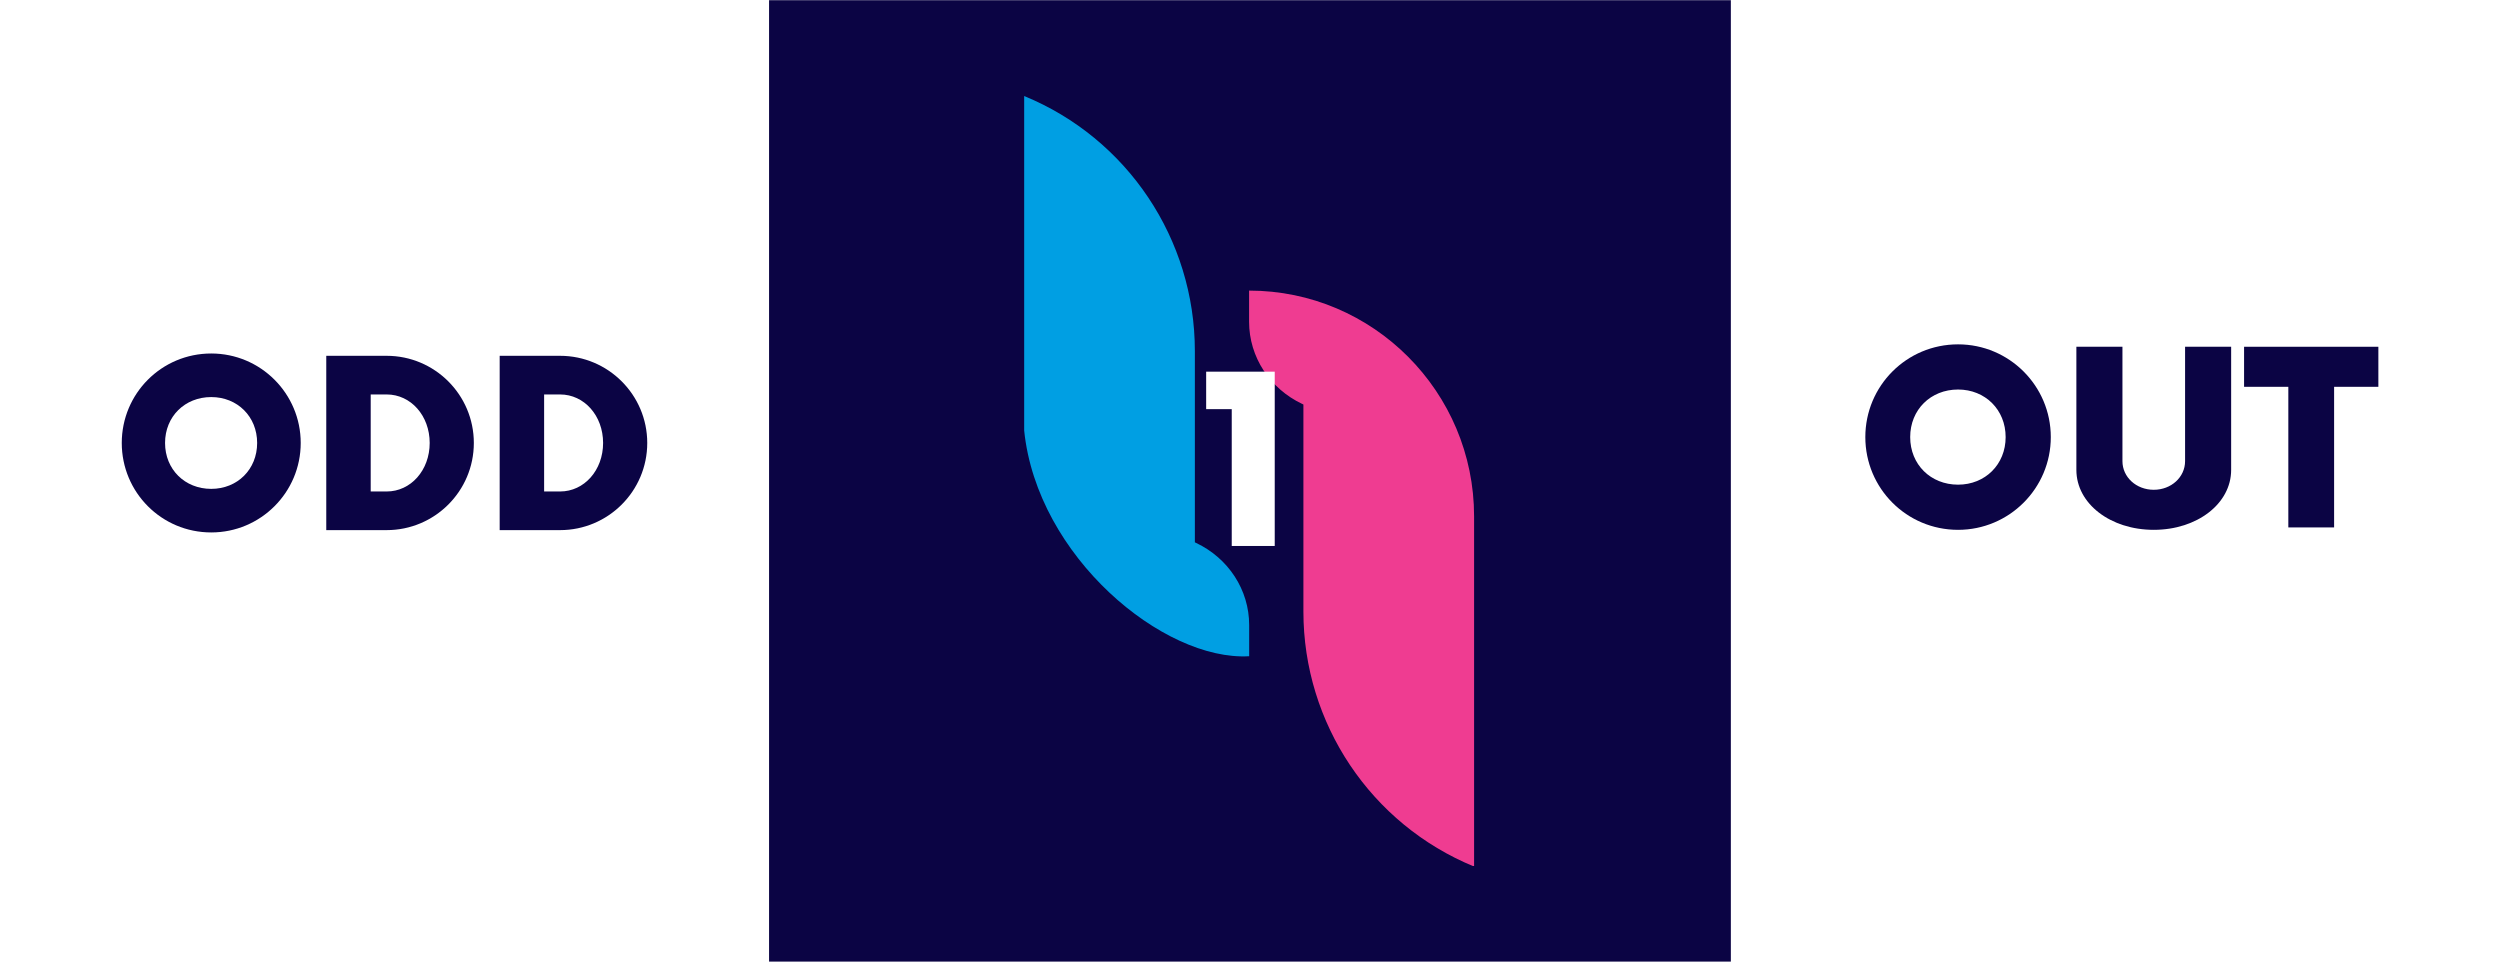
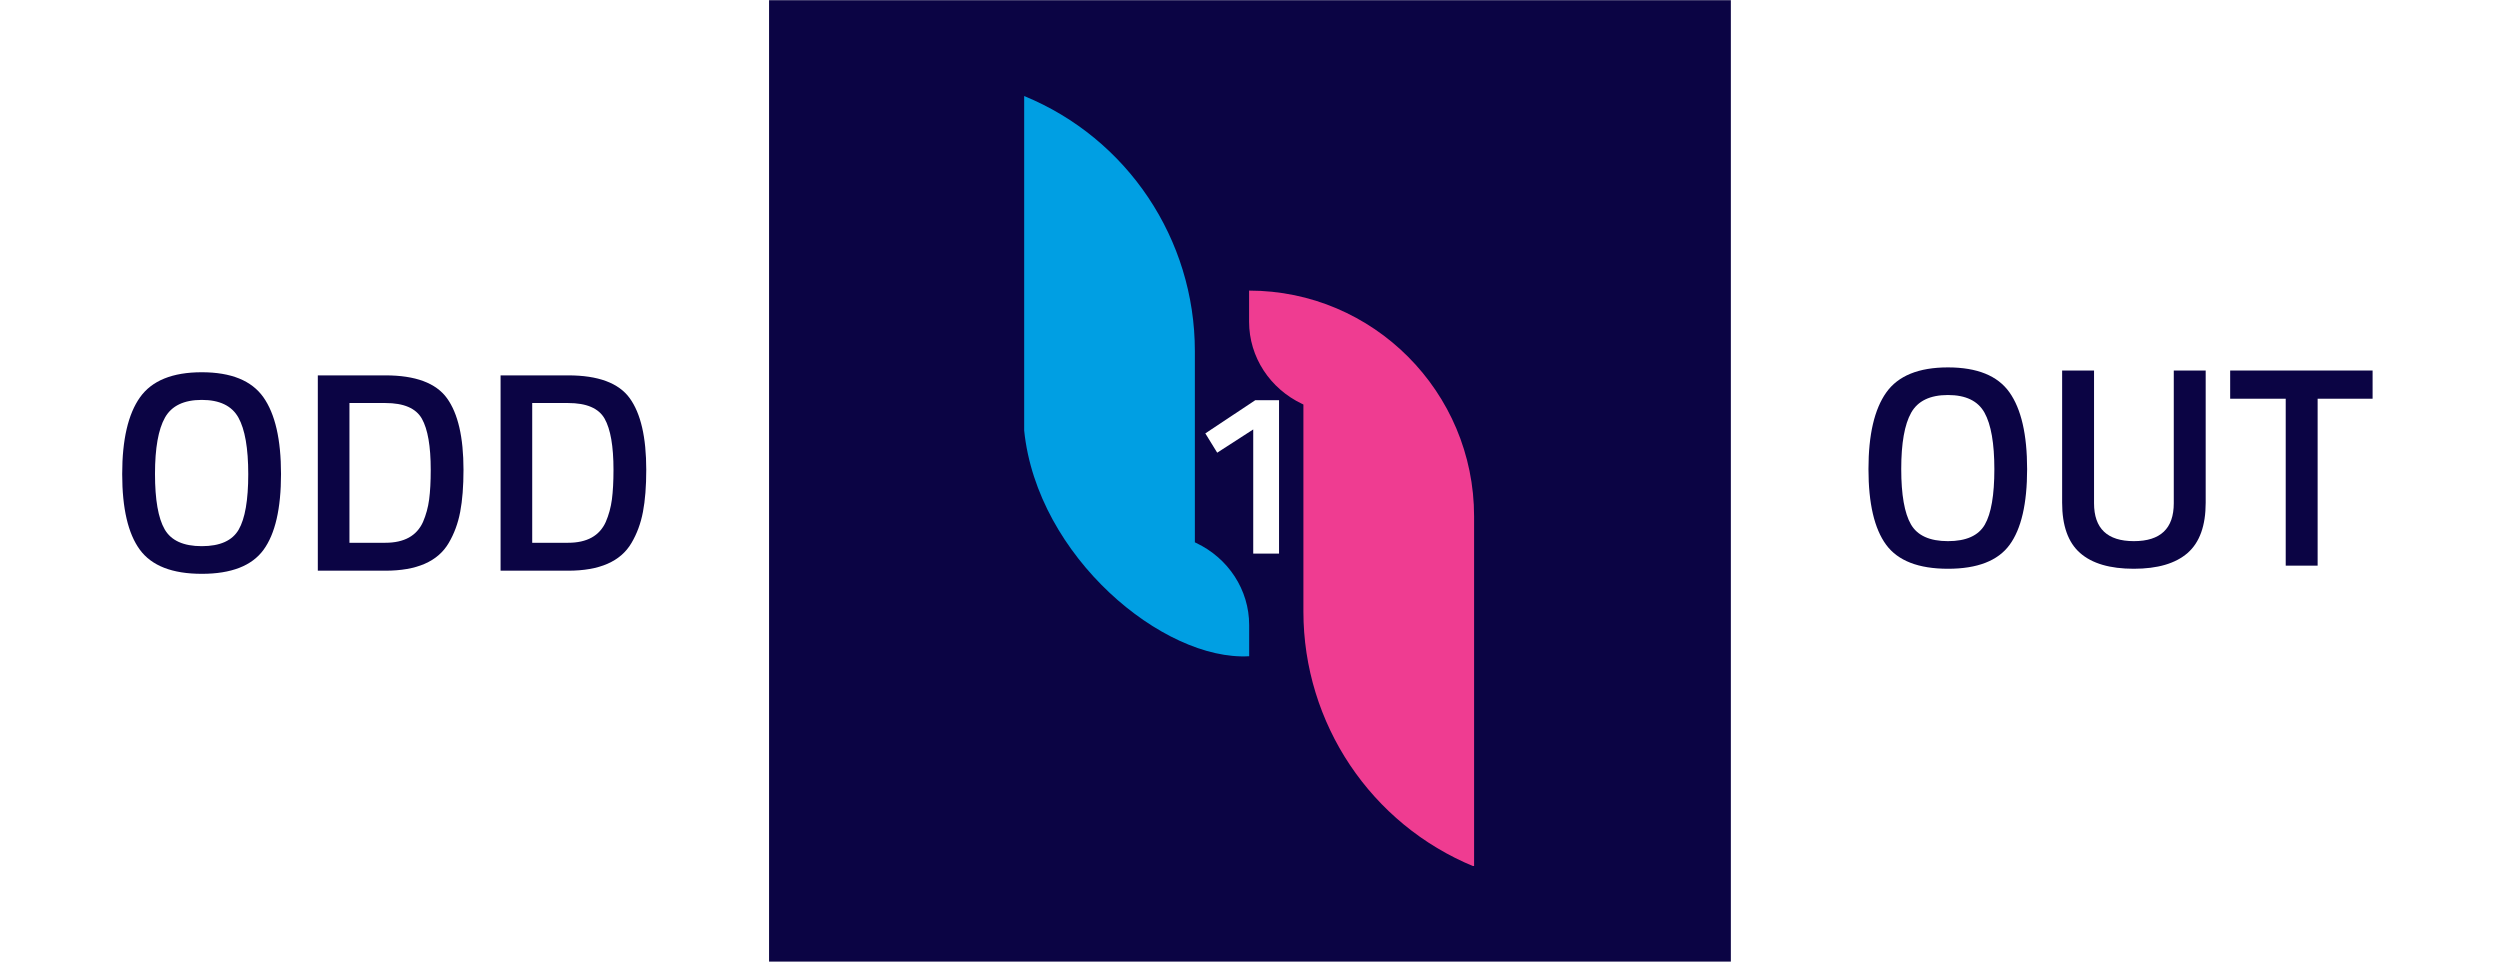
<svg xmlns="http://www.w3.org/2000/svg" xmlns:xlink="http://www.w3.org/1999/xlink" width="1138.5pt" height="438pt" viewBox="0 0 1138.5 438" version="1.2">
  <defs>
    <g>
      <symbol overflow="visible" id="glyph0-0">
-         <path style="stroke:none;" d="M 46.895 1.098 C 70.207 1.098 89.129 -17.824 89.129 -41.137 C 89.129 -64.449 70.207 -83.371 46.895 -83.371 C 23.449 -83.371 4.664 -64.449 4.664 -41.137 C 4.664 -17.824 23.449 1.098 46.895 1.098 Z M 46.895 -19.473 C 34.418 -19.473 25.094 -28.66 25.094 -41.137 C 25.094 -53.613 34.418 -62.801 46.895 -62.801 C 59.238 -62.801 68.562 -53.613 68.562 -41.137 C 68.562 -28.66 59.238 -19.473 46.895 -19.473 Z M 46.895 -19.473 " />
+         <path style="stroke:none;" d="" />
      </symbol>
      <symbol overflow="visible" id="glyph0-1">
-         <path style="stroke:none;" d="M 42.371 1.098 C 62.117 1.098 77.613 -10.832 77.613 -26.191 L 77.613 -82.273 L 56.633 -82.273 L 56.633 -30.168 C 56.633 -22.898 50.324 -17.141 42.371 -17.141 C 34.418 -17.141 28.109 -22.898 28.109 -30.168 L 28.109 -82.273 L 7.129 -82.273 L 7.129 -26.191 C 7.129 -10.832 22.625 1.098 42.371 1.098 Z M 42.371 1.098 " />
+         <path style="stroke:none;" d="M 25.688 -18.812 C 28.625 -13.707 34.242 -11.156 42.547 -11.156 C 50.848 -11.156 56.445 -13.66 59.344 -18.672 C 62.238 -23.691 63.688 -32.102 63.688 -43.906 C 63.688 -55.707 62.191 -64.289 59.203 -69.656 C 56.223 -75.02 50.672 -77.703 42.547 -77.703 C 34.422 -77.703 28.844 -75.02 25.812 -69.656 C 22.789 -64.289 21.281 -55.75 21.281 -44.031 C 21.281 -32.32 22.75 -23.914 25.688 -18.812 Z M 70.625 -9.469 C 65.312 -2.207 55.953 1.422 42.547 1.422 C 29.141 1.422 19.754 -2.227 14.391 -9.531 C 9.035 -16.844 6.359 -28.32 6.359 -43.969 C 6.359 -59.625 9.062 -71.254 14.469 -78.859 C 19.875 -86.473 29.234 -90.281 42.547 -90.281 C 55.867 -90.281 65.207 -86.492 70.562 -78.922 C 75.926 -71.359 78.609 -59.707 78.609 -43.969 C 78.609 -28.227 75.945 -16.727 70.625 -9.469 Z M 70.625 -9.469 " />
      </symbol>
      <symbol overflow="visible" id="glyph0-2">
-         <path style="stroke:none;" d="M 59.922 -82.273 L -1.234 -82.273 L -1.234 -64.035 L 18.922 -64.035 L 18.922 0 L 39.766 0 L 39.766 -64.035 L 59.922 -64.035 Z M 59.922 -82.273 " />
+         <path style="stroke:none;" d="M 24 -28.406 C 24 -16.906 30.051 -11.156 42.156 -11.156 C 54.258 -11.156 60.312 -16.906 60.312 -28.406 L 60.312 -88.859 L 74.844 -88.859 L 74.844 -28.672 C 74.844 -18.203 72.098 -10.566 66.609 -5.766 C 61.117 -0.973 52.945 1.422 42.094 1.422 C 31.238 1.422 23.086 -0.973 17.641 -5.766 C 12.191 -10.566 9.469 -18.203 9.469 -28.672 L 9.469 -88.859 L 24 -88.859 Z M 24 -28.406 " />
+       </symbol>
+       <symbol overflow="visible" id="glyph0-3">
+         <path style="stroke:none;" d="M 1.688 -76.016 L 1.688 -88.859 L 66.547 -88.859 L 66.547 -76.016 L 41.516 -76.016 L 41.516 0 L 26.984 0 L 26.984 -76.016 Z M 1.688 -76.016 " />
      </symbol>
      <symbol overflow="visible" id="glyph1-0">
-         <path style="stroke:none;" d="M 45.246 1.059 C 67.734 1.059 85.992 -17.199 85.992 -39.688 C 85.992 -62.18 67.734 -80.434 45.246 -80.434 C 22.621 -80.434 4.496 -62.18 4.496 -39.688 C 4.496 -17.199 22.621 1.059 45.246 1.059 Z M 45.246 -18.785 C 33.207 -18.785 24.211 -27.648 24.211 -39.688 C 24.211 -51.727 33.207 -60.59 45.246 -60.59 C 57.152 -60.59 66.148 -51.727 66.148 -39.688 C 66.148 -27.648 57.152 -18.785 45.246 -18.785 Z M 45.246 -18.785 " />
+         <path style="stroke:none;" d="" />
      </symbol>
      <symbol overflow="visible" id="glyph1-1">
-         <path style="stroke:none;" d="M 7.277 0 L 34.793 0 C 56.621 0 74.48 -17.727 74.48 -39.688 C 74.48 -61.648 56.621 -79.379 34.793 -79.379 L 7.277 -79.379 Z M 27.516 -17.594 L 27.516 -61.781 L 34.793 -61.781 C 45.773 -61.781 54.375 -52.125 54.375 -39.688 C 54.375 -27.254 45.773 -17.594 34.793 -17.594 Z M 27.516 -17.594 " />
+         <path style="stroke:none;" d="M 25.703 -18.828 C 28.648 -13.723 34.281 -11.172 42.594 -11.172 C 50.906 -11.172 56.508 -13.68 59.406 -18.703 C 62.312 -23.723 63.766 -32.141 63.766 -43.953 C 63.766 -55.773 62.27 -64.367 59.281 -69.734 C 56.289 -75.098 50.727 -77.781 42.594 -77.781 C 34.457 -77.781 28.875 -75.098 25.844 -69.734 C 22.812 -64.367 21.297 -55.816 21.297 -44.078 C 21.297 -32.348 22.766 -23.93 25.703 -18.828 Z M 70.703 -9.484 C 65.379 -2.211 56.008 1.422 42.594 1.422 C 29.176 1.422 19.781 -2.234 14.406 -9.547 C 9.039 -16.859 6.359 -28.348 6.359 -44.016 C 6.359 -59.691 9.062 -71.336 14.469 -78.953 C 19.883 -86.566 29.258 -90.375 42.594 -90.375 C 55.926 -90.375 65.273 -86.586 70.641 -79.016 C 76.004 -71.441 78.688 -59.773 78.688 -44.016 C 78.688 -28.266 76.023 -16.754 70.703 -9.484 Z M 70.703 -9.484 " />
+       </symbol>
+       <symbol overflow="visible" id="glyph1-2">
+         <path style="stroke:none;" d="M 41.031 0 L 10.266 0 L 10.266 -88.953 L 41.031 -88.953 C 54.707 -88.953 64.055 -85.488 69.078 -78.562 C 74.098 -71.633 76.609 -60.77 76.609 -45.969 C 76.609 -38.438 76.109 -32.051 75.109 -26.812 C 74.117 -21.57 72.367 -16.832 69.859 -12.594 C 64.93 -4.195 55.32 0 41.031 0 Z M 61.688 -45.969 C 61.688 -56.707 60.344 -64.457 57.656 -69.219 C 54.969 -73.977 49.426 -76.359 41.031 -76.359 L 24.672 -76.359 L 24.672 -12.719 L 41.031 -12.719 C 49.602 -12.719 55.316 -15.879 58.172 -22.203 C 59.555 -25.41 60.488 -28.832 60.969 -32.469 C 61.445 -36.102 61.688 -40.602 61.688 -45.969 Z M 61.688 -45.969 " />
      </symbol>
      <symbol overflow="visible" id="glyph2-0">
-         <path style="stroke:none;" d="M 14.422 0 L 34 0 L 34 -79.379 L 2.777 -79.379 L 2.777 -62.312 L 14.422 -62.312 Z M 14.422 0 " />
+         <path style="stroke:none;" d="" />
+       </symbol>
+       <symbol overflow="visible" id="glyph2-1">
+         <path style="stroke:none;" d="M 42.875 -69.859 L 42.875 0 L 31.125 0 L 31.125 -56.531 L 14.719 -45.938 L 9.312 -54.734 L 32.078 -69.859 Z M 42.875 -69.859 " />
      </symbol>
    </g>
    <clipPath id="clip1">
      <path d="M 350.23 0.098 L 788.23 0.098 L 788.23 437.902 L 350.23 437.902 Z M 350.23 0.098 " />
    </clipPath>
    <clipPath id="clip2">
      <path d="M 568 132 L 671.434 132 L 671.434 394.367 L 568 394.367 Z M 568 132 " />
    </clipPath>
    <clipPath id="clip3">
      <path d="M 466.297 44.117 L 569 44.117 L 569 299 L 466.297 299 Z M 466.297 44.117 " />
    </clipPath>
  </defs>
  <g id="surface1">
    <g clip-path="url(#clip1)" clip-rule="nonzero">
      <path style=" stroke:none;fill-rule:nonzero;fill:rgb(4.309%,1.569%,26.669%);fill-opacity:1;" d="M 350.23 0.098 L 788.23 0.098 L 788.23 438.098 L 350.23 438.098 Z M 350.23 0.098 " />
    </g>
    <g clip-path="url(#clip2)" clip-rule="nonzero">
      <path style=" stroke:none;fill-rule:nonzero;fill:rgb(93.729%,23.529%,56.859%);fill-opacity:1;" d="M 568.836 146.516 C 568.836 162.637 578.383 176.984 592.91 183.891 C 593.133 184 593.355 184.102 593.57 184.211 L 593.57 278.477 C 593.57 329.43 624.285 375.332 671.301 394.621 L 671.301 235.125 C 671.301 178.449 625.336 132.34 568.836 132.34 Z M 568.836 146.516 " />
    </g>
    <g clip-path="url(#clip3)" clip-rule="nonzero">
      <path style=" stroke:none;fill-rule:nonzero;fill:rgb(0%,62.349%,89.02%);fill-opacity:1;" d="M 568.875 284.668 C 568.875 268.551 559.328 254.199 544.801 247.293 C 544.578 247.184 544.355 247.082 544.141 246.977 L 544.141 159.875 C 544.141 108.914 513.422 63.02 466.41 43.73 L 466.41 196.059 C 472.273 253.5 529.848 301.129 568.875 298.844 Z M 568.875 284.668 " />
    </g>
    <g style="fill:rgb(4.309%,1.569%,26.669%);fill-opacity:1;">
-       <use xlink:href="#glyph0-0" x="844.806" y="240.189" />
+       <use xlink:href="#glyph0-1" x="844.541" y="257.594" />
    </g>
    <g style="fill:rgb(4.309%,1.569%,26.669%);fill-opacity:1;">
-       <use xlink:href="#glyph0-1" x="938.452" y="240.189" />
+       <use xlink:href="#glyph0-2" x="929.626" y="257.594" />
    </g>
    <g style="fill:rgb(4.309%,1.569%,26.669%);fill-opacity:1;">
-       <use xlink:href="#glyph0-2" x="1023.185" y="240.189" />
+       <use xlink:href="#glyph0-3" x="1013.933" y="257.594" />
    </g>
    <g style="fill:rgb(4.309%,1.569%,26.669%);fill-opacity:1;">
-       <use xlink:href="#glyph1-0" x="50.956" y="241.415" />
+       <use xlink:href="#glyph1-1" x="49.289" y="259.897" />
    </g>
    <g style="fill:rgb(4.309%,1.569%,26.669%);fill-opacity:1;">
-       <use xlink:href="#glyph1-1" x="141.304" y="241.415" />
+       <use xlink:href="#glyph1-2" x="134.467" y="259.897" />
    </g>
    <g style="fill:rgb(4.309%,1.569%,26.669%);fill-opacity:1;">
-       <use xlink:href="#glyph1-1" x="220.276" y="241.415" />
+       <use xlink:href="#glyph1-2" x="217.696" y="259.897" />
    </g>
    <g style="fill:rgb(100%,100%,100%);fill-opacity:1;">
-       <use xlink:href="#glyph2-0" x="546.511" y="248.636" />
+       <use xlink:href="#glyph2-1" x="539.595" y="252.096" />
    </g>
  </g>
</svg>
